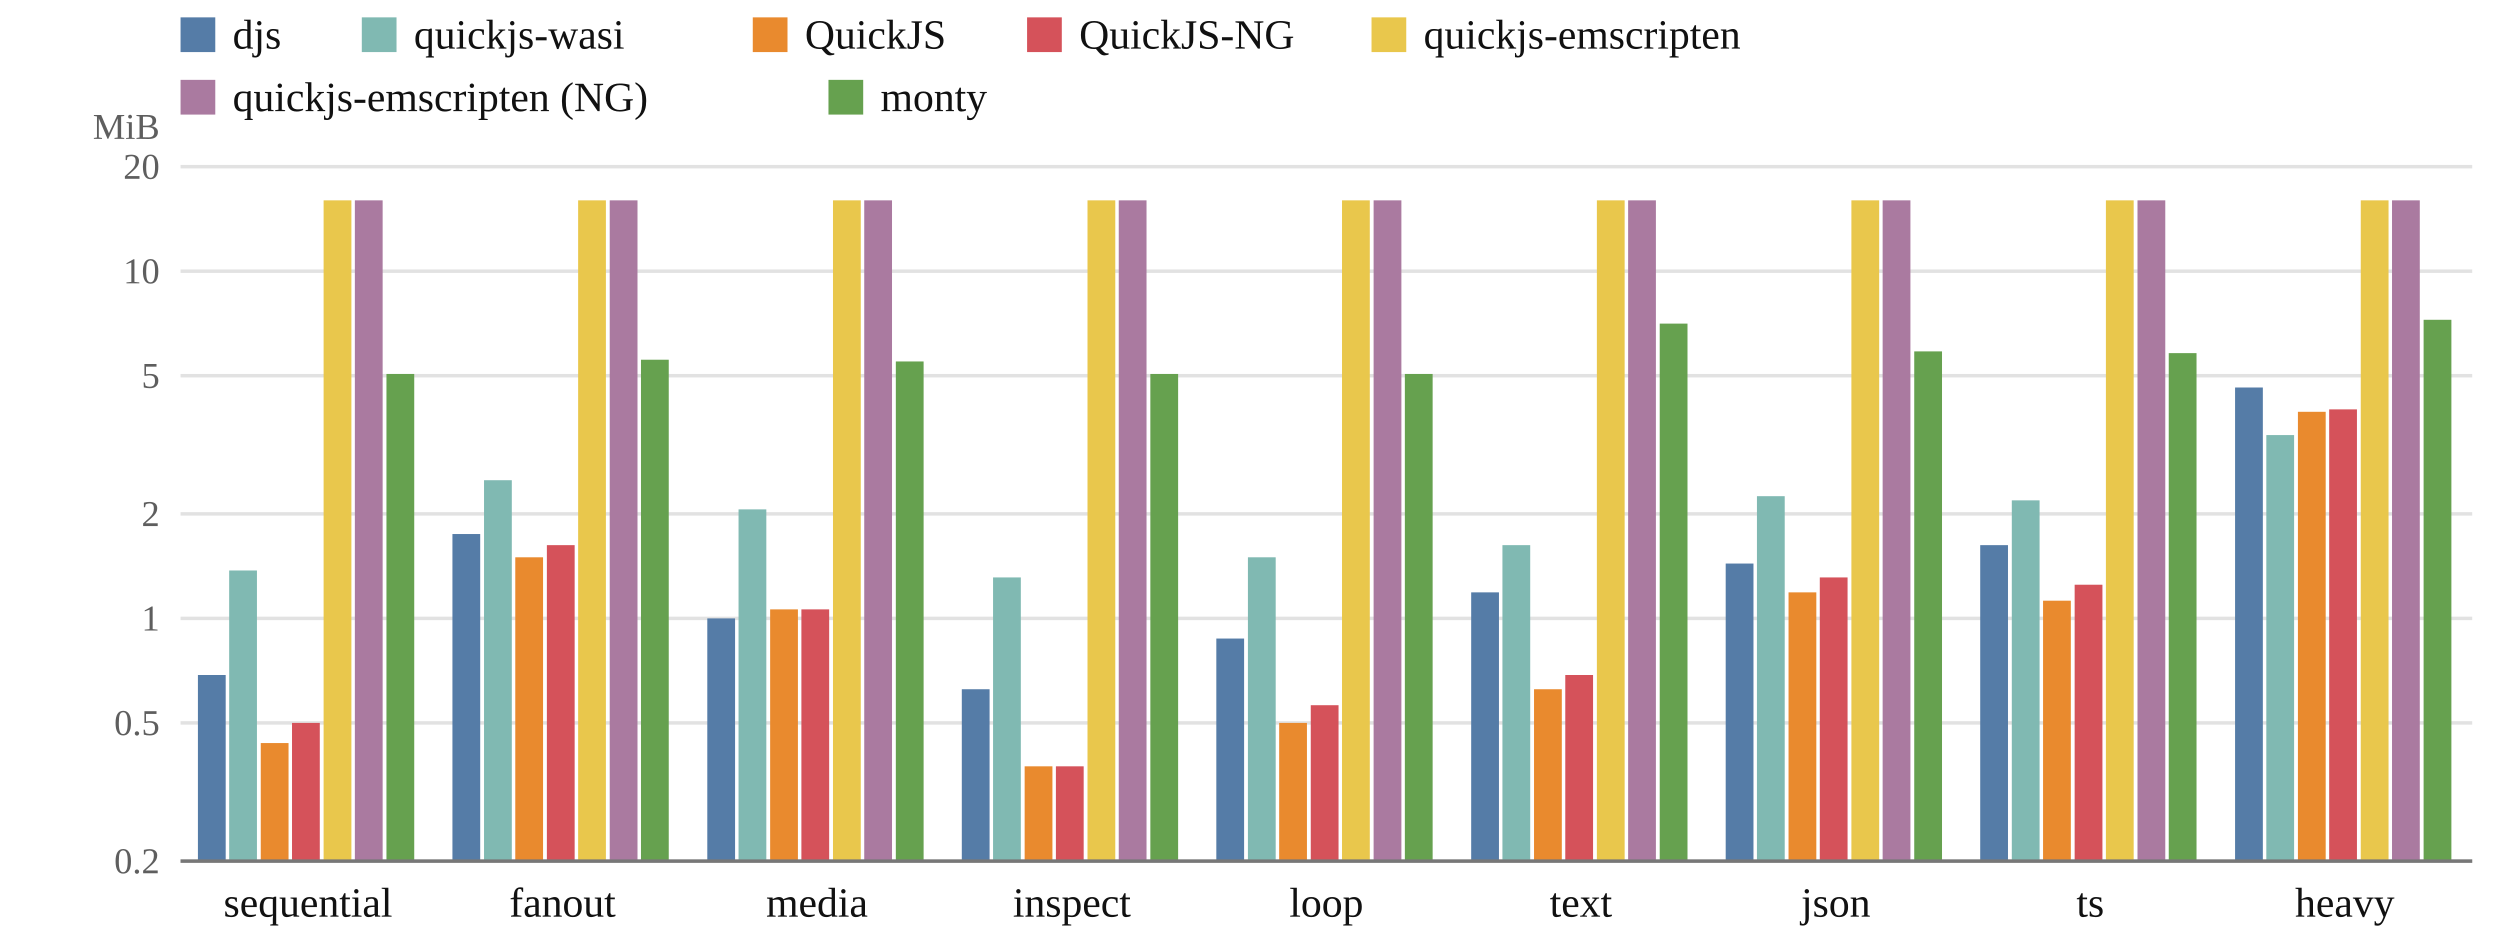
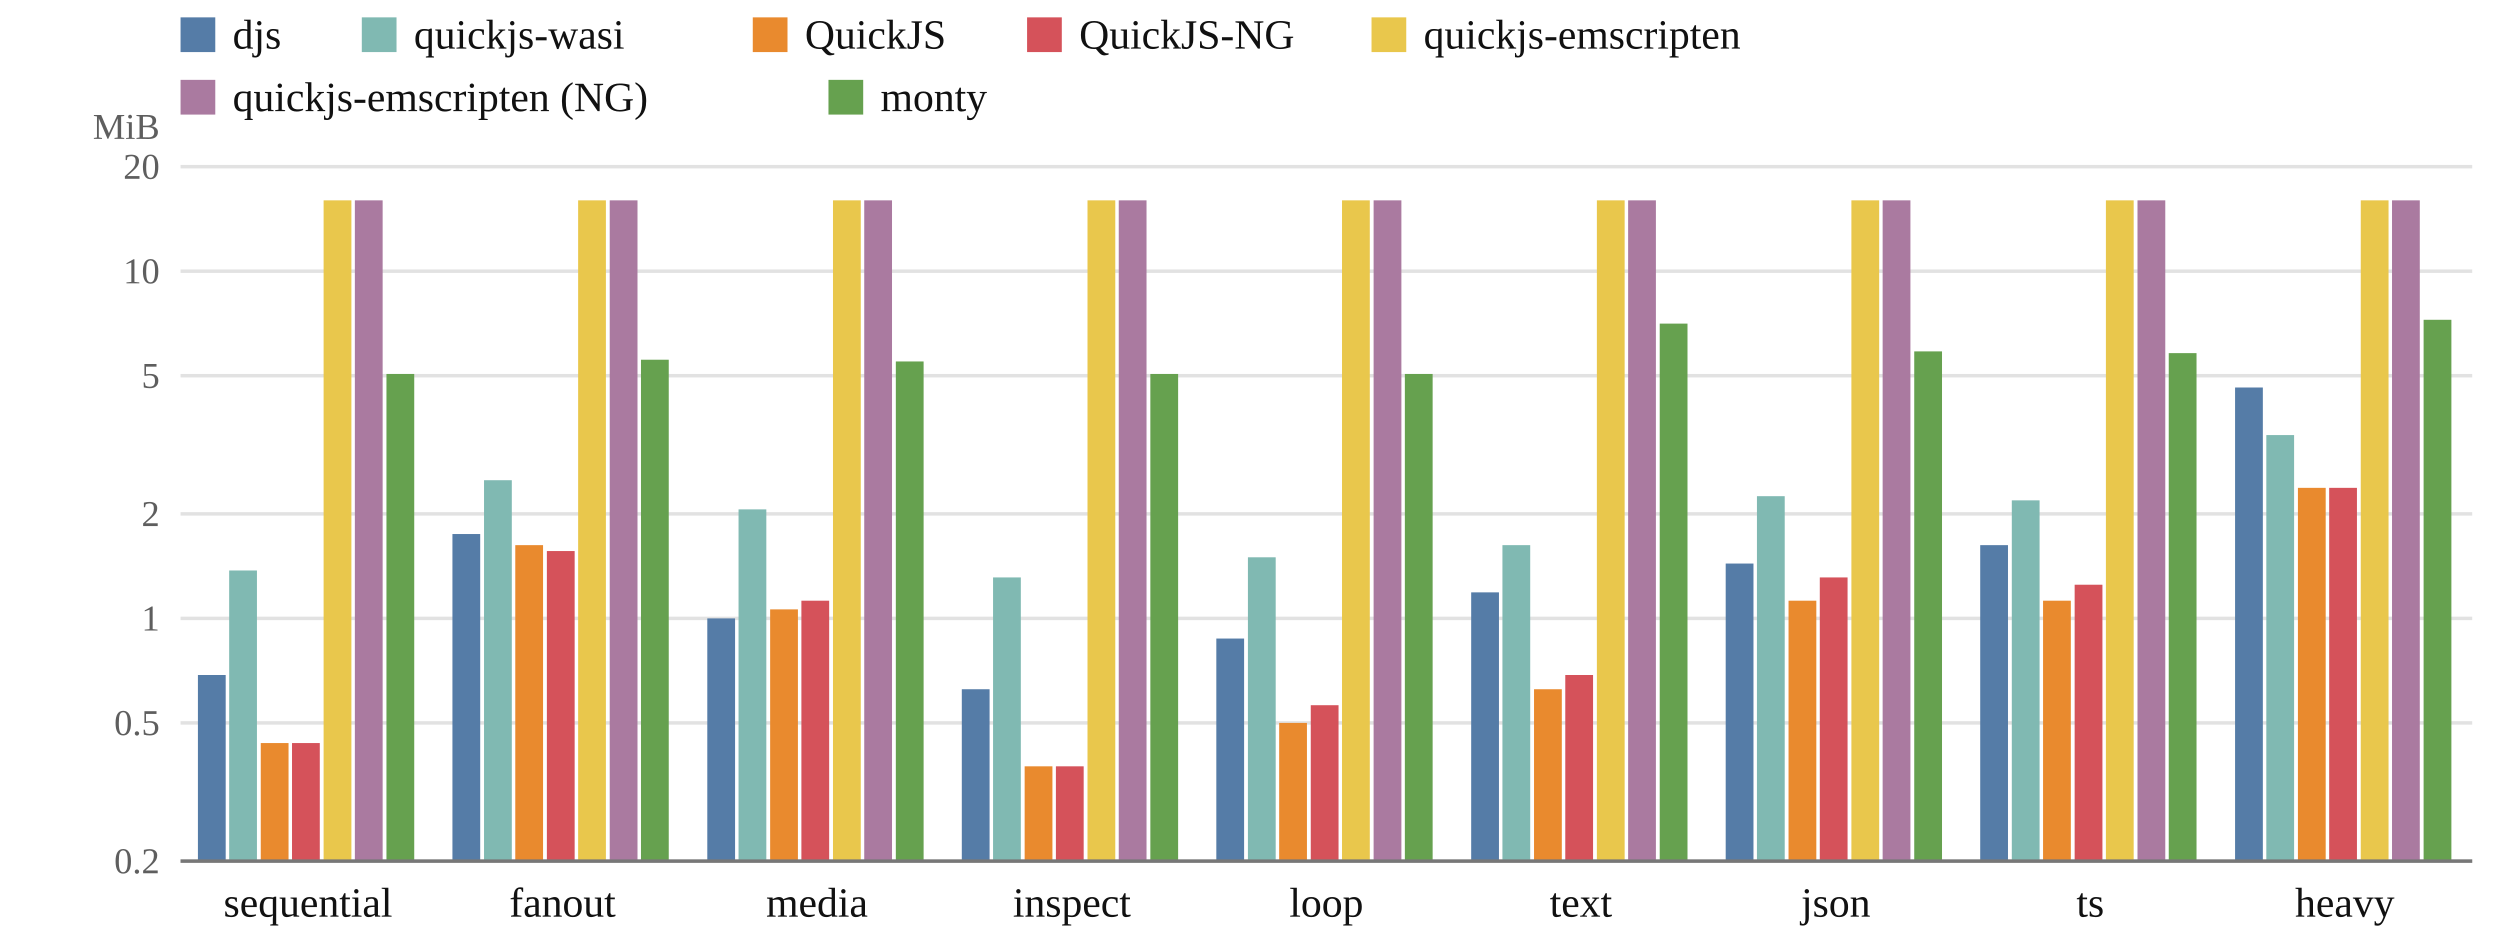
<svg xmlns="http://www.w3.org/2000/svg" class="dg-chart-engines-memory" viewBox="0 0 720 274" width="720" height="274" role="img" aria-labelledby="chart-engines-memory-t chart-engines-memory-d">
  <style>
  .dg-chart-engines-memory text { font-family: var(--semantic-font-family-ui, "Mallos Serif", Georgia, serif); font-size: 12px; fill: var(--semantic-color-text-primary, #111111); }
  .dg-chart-engines-memory .mono { font-family: var(--semantic-font-family-code, "Commit Mono", ui-monospace, Menlo, monospace); font-size: 11px; }
  .dg-chart-engines-memory .small { font-size: 10.5px; fill: var(--semantic-color-text-secondary, #5e5e5e); }
  .dg-chart-engines-memory .label { font-weight: 600; }
  .dg-chart-engines-memory .title { font-weight: 600; font-size: 13px; }
  .dg-chart-engines-memory .box, .dg-chart-engines-memory .host { fill: var(--semantic-color-background-surface, #f1f1f1); stroke: var(--semantic-color-border-primary, #777777); }
  .dg-chart-engines-memory .hdr, .dg-chart-engines-memory .engine { fill: var(--semantic-color-background-fill-secondary-information, #dbe4ea); stroke: var(--semantic-color-border-information, #3380a4); }
  .dg-chart-engines-memory .traced, .dg-chart-engines-memory .arena { fill: var(--semantic-color-background-fill-secondary-warning, #f3e0be); stroke: var(--semantic-color-border-warning, #996f00); }
  .dg-chart-engines-memory .tag { fill: var(--semantic-color-background-fill-secondary-positive, #dae6df); stroke: var(--semantic-color-border-positive, #378960); }
  .dg-chart-engines-memory .cell { fill: var(--semantic-color-background-canvas, #f8f8f8); stroke: var(--semantic-color-border-warning, #996f00); }
  .dg-chart-engines-memory .pad { fill: url(#chart-engines-memory-hatch); stroke: var(--semantic-color-border-secondary, #e2e2e2); }
  .dg-chart-engines-memory .tail { fill: var(--semantic-color-background-surface, #f1f1f1); stroke: var(--semantic-color-border-primary, #777777); stroke-dasharray: 4 3; }
  .dg-chart-engines-memory .zero { fill: var(--semantic-color-background-canvas, #f8f8f8); stroke: var(--semantic-color-border-primary, #777777); stroke-dasharray: 4 3; }
  .dg-chart-engines-memory .dead { fill: var(--semantic-color-background-surface, #f1f1f1); stroke: var(--semantic-color-border-secondary, #e2e2e2); stroke-dasharray: 3 2; }
  .dg-chart-engines-memory .opt { stroke-dasharray: 3 2; }
  .dg-chart-engines-memory .rule { stroke: var(--semantic-color-text-secondary, #5e5e5e); stroke-width: 1.2; }
  .dg-chart-engines-memory .dash { stroke: var(--semantic-color-text-secondary, #5e5e5e); stroke-width: 1.2; stroke-dasharray: 4 3; }
  .dg-chart-engines-memory .arrow { stroke: var(--semantic-color-text-secondary, #5e5e5e); fill: none; stroke-width: 1.3; marker-end: url(#chart-engines-memory-a); }
  .dg-chart-engines-memory .faint { stroke: var(--semantic-color-border-primary, #777777); fill: none; stroke-width: 1.1; stroke-dasharray: 4 3; marker-end: url(#chart-engines-memory-a); }
  .dg-chart-engines-memory .head { fill: var(--semantic-color-text-secondary, #5e5e5e); }
  .dg-chart-engines-memory .hatch { stroke: var(--semantic-color-border-secondary, #e2e2e2); }
  .dg-chart-engines-memory .grid { stroke: var(--semantic-color-border-secondary, #e2e2e2); stroke-width: 1; }
  .dg-chart-engines-memory .axis { stroke: var(--semantic-color-border-primary, #777777); stroke-width: 1; }
  .dg-chart-engines-memory .parity { stroke: var(--semantic-color-text-secondary, #5e5e5e); stroke-width: 1.2; stroke-dasharray: 4 3; }
  .dg-chart-engines-memory .faster { fill: var(--semantic-color-background-fill-primary-positive, #2e6c4c); }
  .dg-chart-engines-memory .slower { fill: var(--semantic-color-background-fill-primary-negative, #a42c2d); }
  .dg-chart-engines-memory .s0 { fill: var(--semantic-color-background-fill-data-viz-100, #557ca7); }
  .dg-chart-engines-memory .s1 { fill: var(--semantic-color-background-fill-data-viz-200, #e98a2e); }
  .dg-chart-engines-memory .s2 { fill: var(--semantic-color-background-fill-data-viz-300, #d5525a); }
  .dg-chart-engines-memory .s3 { fill: var(--semantic-color-background-fill-data-viz-400, #80b9b2); }
  .dg-chart-engines-memory .s4 { fill: var(--semantic-color-background-fill-data-viz-500, #66a14f); }
  .dg-chart-engines-memory .s5 { fill: var(--semantic-color-background-fill-data-viz-600, #e9c74c); }
  .dg-chart-engines-memory .s6 { fill: var(--semantic-color-background-fill-data-viz-700, #aa7aa0); }
  .dg-chart-engines-memory .s7 { fill: var(--semantic-color-background-fill-data-viz-800, #f79ba8); }
  .dg-chart-engines-memory .s8 { fill: var(--semantic-color-background-fill-data-viz-900, #98745e); }
  .dg-chart-engines-memory .s9 { fill: var(--semantic-color-background-fill-data-viz-1000, #b9b0ab); }
  @media (prefers-color-scheme: dark) {
    .dg-chart-engines-memory text { fill: var(--semantic-color-text-primary, #f6f6f6); }
    .dg-chart-engines-memory .small { fill: var(--semantic-color-text-secondary, #ababab); }
    .dg-chart-engines-memory .box, .dg-chart-engines-memory .host { fill: var(--semantic-color-background-surface, #2e2e2e); stroke: var(--semantic-color-border-primary, #919191); }
    .dg-chart-engines-memory .hdr, .dg-chart-engines-memory .engine { fill: var(--semantic-color-background-fill-secondary-information, #1e313b); stroke: var(--semantic-color-border-information, #4c9bc1); }
    .dg-chart-engines-memory .traced, .dg-chart-engines-memory .arena { fill: var(--semantic-color-background-fill-secondary-warning, #3b2b0c); stroke: var(--semantic-color-border-warning, #b8880c); }
    .dg-chart-engines-memory .tag { fill: var(--semantic-color-background-fill-secondary-positive, #1f3328); stroke: var(--semantic-color-border-positive, #4da578); }
    .dg-chart-engines-memory .cell { fill: var(--semantic-color-background-canvas, #161616); stroke: var(--semantic-color-border-warning, #b8880c); }
    .dg-chart-engines-memory .pad { stroke: var(--semantic-color-border-secondary, #464646); }
    .dg-chart-engines-memory .tail { fill: var(--semantic-color-background-surface, #2e2e2e); stroke: var(--semantic-color-border-primary, #919191); }
    .dg-chart-engines-memory .zero { fill: var(--semantic-color-background-canvas, #161616); stroke: var(--semantic-color-border-primary, #919191); }
    .dg-chart-engines-memory .dead { fill: var(--semantic-color-background-surface, #2e2e2e); stroke: var(--semantic-color-border-secondary, #464646); }
    .dg-chart-engines-memory .rule { stroke: var(--semantic-color-text-secondary, #ababab); }
    .dg-chart-engines-memory .dash { stroke: var(--semantic-color-text-secondary, #ababab); }
    .dg-chart-engines-memory .arrow { stroke: var(--semantic-color-text-secondary, #ababab); }
    .dg-chart-engines-memory .faint { stroke: var(--semantic-color-border-primary, #919191); }
    .dg-chart-engines-memory .head { fill: var(--semantic-color-text-secondary, #ababab); }
    .dg-chart-engines-memory .hatch { stroke: var(--semantic-color-border-secondary, #464646); }
    .dg-chart-engines-memory .grid { stroke: var(--semantic-color-border-secondary, #464646); }
    .dg-chart-engines-memory .axis { stroke: var(--semantic-color-border-primary, #919191); }
    .dg-chart-engines-memory .parity { stroke: var(--semantic-color-text-secondary, #ababab); }
    .dg-chart-engines-memory .faster { fill: var(--semantic-color-background-fill-primary-positive, #4da578); }
    .dg-chart-engines-memory .slower { fill: var(--semantic-color-background-fill-primary-negative, #ea5a56); }
    .dg-chart-engines-memory .s0 { fill: var(--semantic-color-background-fill-data-viz-100, #557ca7); }
    .dg-chart-engines-memory .s1 { fill: var(--semantic-color-background-fill-data-viz-200, #e98a2e); }
    .dg-chart-engines-memory .s2 { fill: var(--semantic-color-background-fill-data-viz-300, #d5525a); }
    .dg-chart-engines-memory .s3 { fill: var(--semantic-color-background-fill-data-viz-400, #80b9b2); }
    .dg-chart-engines-memory .s4 { fill: var(--semantic-color-background-fill-data-viz-500, #66a14f); }
    .dg-chart-engines-memory .s5 { fill: var(--semantic-color-background-fill-data-viz-600, #e9c74c); }
    .dg-chart-engines-memory .s6 { fill: var(--semantic-color-background-fill-data-viz-700, #aa7aa0); }
    .dg-chart-engines-memory .s7 { fill: var(--semantic-color-background-fill-data-viz-800, #f79ba8); }
    .dg-chart-engines-memory .s8 { fill: var(--semantic-color-background-fill-data-viz-900, #98745e); }
    .dg-chart-engines-memory .s9 { fill: var(--semantic-color-background-fill-data-viz-1000, #b9b0ab); }
  }
</style>
  <defs>
    <pattern id="chart-engines-memory-hatch" width="6" height="6" patternUnits="userSpaceOnUse" patternTransform="rotate(45)">
      <line x1="0" y1="0" x2="0" y2="6" class="hatch" />
    </pattern>
    <marker id="chart-engines-memory-a" viewBox="0 0 10 10" refX="9" refY="5" markerWidth="7" markerHeight="7" orient="auto-start-reverse">
      <path class="head" d="M0 0 L10 5 L0 10 z" />
    </marker>
  </defs>
  <rect class="s0" x="52.0" y="5.0" width="10.0" height="10.0" />
  <text class="" x="67.0" y="14.0" text-anchor="start">djs</text>
  <rect class="s3" x="104.2" y="5.0" width="10.0" height="10.0" />
  <text class="" x="119.2" y="14.0" text-anchor="start">quickjs-wasi</text>
  <rect class="s1" x="216.8" y="5.0" width="10.0" height="10.0" />
  <text class="" x="231.8" y="14.0" text-anchor="start">QuickJS</text>
  <rect class="s2" x="295.8" y="5.0" width="10.0" height="10.0" />
  <text class="" x="310.8" y="14.0" text-anchor="start">QuickJS-NG</text>
  <rect class="s5" x="395.0" y="5.0" width="10.0" height="10.0" />
  <text class="" x="410.0" y="14.0" text-anchor="start">quickjs-emscripten</text>
  <rect class="s6" x="52.0" y="23.0" width="10.0" height="10.0" />
  <text class="" x="67.0" y="32.0" text-anchor="start">quickjs-emscripten (NG)</text>
  <rect class="s4" x="238.6" y="23.0" width="10.0" height="10.0" />
  <text class="" x="253.6" y="32.0" text-anchor="start">monty</text>
  <line class="grid" x1="52.0" y1="248.0" x2="712.0" y2="248.0" />
  <text class="small" x="46.0" y="251.5" text-anchor="end">0.2</text>
  <line class="grid" x1="52.0" y1="208.2" x2="712.0" y2="208.2" />
  <text class="small" x="46.0" y="211.7" text-anchor="end">0.5</text>
  <line class="grid" x1="52.0" y1="178.1" x2="712.0" y2="178.1" />
  <text class="small" x="46.0" y="181.6" text-anchor="end">1</text>
  <line class="grid" x1="52.0" y1="148.0" x2="712.0" y2="148.0" />
  <text class="small" x="46.0" y="151.5" text-anchor="end">2</text>
  <line class="grid" x1="52.0" y1="108.2" x2="712.0" y2="108.2" />
  <text class="small" x="46.0" y="111.7" text-anchor="end">5</text>
  <line class="grid" x1="52.0" y1="78.1" x2="712.0" y2="78.1" />
  <text class="small" x="46.0" y="81.6" text-anchor="end">10</text>
  <line class="grid" x1="52.0" y1="48.0" x2="712.0" y2="48.0" />
  <text class="small" x="46.0" y="51.5" text-anchor="end">20</text>
  <text class="small" x="46.0" y="40.0" text-anchor="end">MiB</text>
  <rect class="s0" x="57.0" y="194.4" width="8.0" height="53.6" />
  <rect class="s3" x="66.0" y="164.3" width="8.0" height="83.7" />
  <rect class="s1" x="75.1" y="214.0" width="8.0" height="34.0" />
-   <rect class="s2" x="84.1" y="208.2" width="8.0" height="39.8" />
+   <rect class="s2" x="84.1" y="214.0" width="8.0" height="34.0" />
  <rect class="s5" x="93.2" y="57.7" width="8.0" height="190.3" />
  <rect class="s6" x="102.2" y="57.7" width="8.0" height="190.3" />
  <rect class="s4" x="111.3" y="107.7" width="8.0" height="140.3" />
  <text class="" x="88.7" y="264.0" text-anchor="middle">sequential</text>
  <rect class="s0" x="130.3" y="153.8" width="8.0" height="94.2" />
  <rect class="s3" x="139.4" y="138.3" width="8.0" height="109.7" />
-   <rect class="s1" x="148.4" y="160.5" width="8.0" height="87.5" />
-   <rect class="s2" x="157.5" y="157.0" width="8.0" height="91.0" />
+   <rect class="s1" x="148.4" y="157.0" width="8.0" height="91.0" />
+   <rect class="s2" x="157.5" y="158.7" width="8.0" height="89.3" />
  <rect class="s5" x="166.5" y="57.7" width="8.0" height="190.3" />
  <rect class="s6" x="175.6" y="57.7" width="8.0" height="190.3" />
  <rect class="s4" x="184.6" y="103.6" width="8.0" height="144.4" />
  <text class="" x="162.0" y="264.0" text-anchor="middle">fanout</text>
  <rect class="s0" x="203.7" y="178.1" width="8.0" height="69.9" />
  <rect class="s3" x="212.7" y="146.7" width="8.0" height="101.3" />
  <rect class="s1" x="221.8" y="175.5" width="8.0" height="72.5" />
-   <rect class="s2" x="230.8" y="175.5" width="8.0" height="72.5" />
+   <rect class="s2" x="230.8" y="173.0" width="8.0" height="75.0" />
  <rect class="s5" x="239.9" y="57.7" width="8.0" height="190.3" />
  <rect class="s6" x="248.9" y="57.7" width="8.0" height="190.3" />
  <rect class="s4" x="258.0" y="104.1" width="8.0" height="143.9" />
  <text class="" x="235.3" y="264.0" text-anchor="middle">media</text>
  <rect class="s0" x="277.0" y="198.5" width="8.0" height="49.5" />
  <rect class="s3" x="286.0" y="166.3" width="8.0" height="81.7" />
  <rect class="s1" x="295.1" y="220.7" width="8.0" height="27.3" />
  <rect class="s2" x="304.1" y="220.7" width="8.0" height="27.3" />
  <rect class="s5" x="313.2" y="57.7" width="8.0" height="190.3" />
  <rect class="s6" x="322.2" y="57.7" width="8.0" height="190.3" />
  <rect class="s4" x="331.3" y="107.7" width="8.0" height="140.3" />
  <text class="" x="308.7" y="264.0" text-anchor="middle">inspect</text>
  <rect class="s0" x="350.3" y="183.9" width="8.0" height="64.1" />
  <rect class="s3" x="359.4" y="160.5" width="8.0" height="87.5" />
  <rect class="s1" x="368.4" y="208.2" width="8.0" height="39.8" />
  <rect class="s2" x="377.5" y="203.1" width="8.0" height="44.9" />
  <rect class="s5" x="386.5" y="57.7" width="8.0" height="190.3" />
  <rect class="s6" x="395.6" y="57.7" width="8.0" height="190.3" />
  <rect class="s4" x="404.6" y="107.7" width="8.0" height="140.3" />
  <text class="" x="382.0" y="264.0" text-anchor="middle">loop</text>
  <rect class="s0" x="423.7" y="170.6" width="8.0" height="77.4" />
  <rect class="s3" x="432.7" y="157.0" width="8.0" height="91.0" />
  <rect class="s1" x="441.8" y="198.5" width="8.0" height="49.5" />
  <rect class="s2" x="450.8" y="194.4" width="8.0" height="53.6" />
  <rect class="s5" x="459.9" y="57.7" width="8.0" height="190.3" />
  <rect class="s6" x="468.9" y="57.7" width="8.0" height="190.3" />
  <rect class="s4" x="478.0" y="93.2" width="8.0" height="154.8" />
  <text class="" x="455.3" y="264.0" text-anchor="middle">text</text>
  <rect class="s0" x="497.0" y="162.3" width="8.0" height="85.7" />
  <rect class="s3" x="506.0" y="142.9" width="8.0" height="105.1" />
-   <rect class="s1" x="515.1" y="170.6" width="8.0" height="77.4" />
+   <rect class="s1" x="515.1" y="173.0" width="8.0" height="75.0" />
  <rect class="s2" x="524.1" y="166.3" width="8.0" height="81.7" />
  <rect class="s5" x="533.2" y="57.7" width="8.0" height="190.3" />
  <rect class="s6" x="542.2" y="57.7" width="8.0" height="190.3" />
  <rect class="s4" x="551.3" y="101.2" width="8.0" height="146.8" />
  <text class="" x="528.7" y="264.0" text-anchor="middle">json</text>
  <rect class="s0" x="570.3" y="157.0" width="8.0" height="91.0" />
  <rect class="s3" x="579.4" y="144.1" width="8.0" height="103.9" />
  <rect class="s1" x="588.4" y="173.0" width="8.0" height="75.0" />
  <rect class="s2" x="597.5" y="168.4" width="8.0" height="79.6" />
  <rect class="s5" x="606.5" y="57.7" width="8.0" height="190.3" />
  <rect class="s6" x="615.6" y="57.7" width="8.0" height="190.3" />
  <rect class="s4" x="624.6" y="101.7" width="8.0" height="146.3" />
  <text class="" x="602.0" y="264.0" text-anchor="middle">ts</text>
  <rect class="s0" x="643.7" y="111.6" width="8.0" height="136.4" />
  <rect class="s3" x="652.7" y="125.3" width="8.0" height="122.7" />
-   <rect class="s1" x="661.8" y="118.6" width="8.0" height="129.4" />
-   <rect class="s2" x="670.8" y="117.9" width="8.0" height="130.1" />
+   <rect class="s1" x="661.8" y="140.5" width="8.0" height="107.5" />
+   <rect class="s2" x="670.8" y="140.5" width="8.0" height="107.5" />
  <rect class="s5" x="679.9" y="57.7" width="8.0" height="190.3" />
  <rect class="s6" x="688.9" y="57.7" width="8.0" height="190.3" />
  <rect class="s4" x="698.0" y="92.1" width="8.0" height="155.9" />
  <text class="" x="675.3" y="264.0" text-anchor="middle">heavy</text>
  <line class="axis" x1="52.0" y1="248.0" x2="712.0" y2="248.0" />
</svg>
